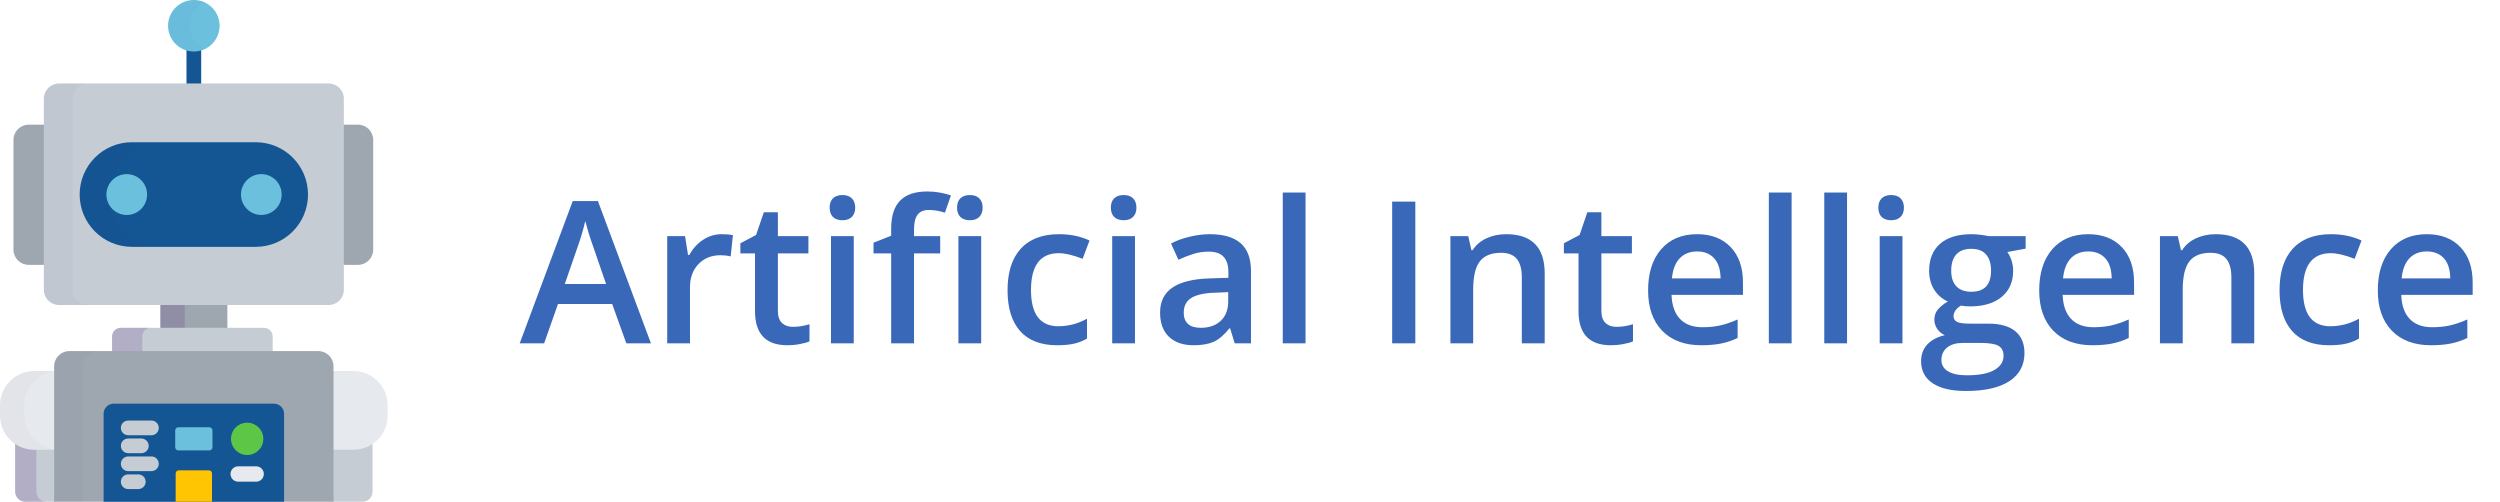
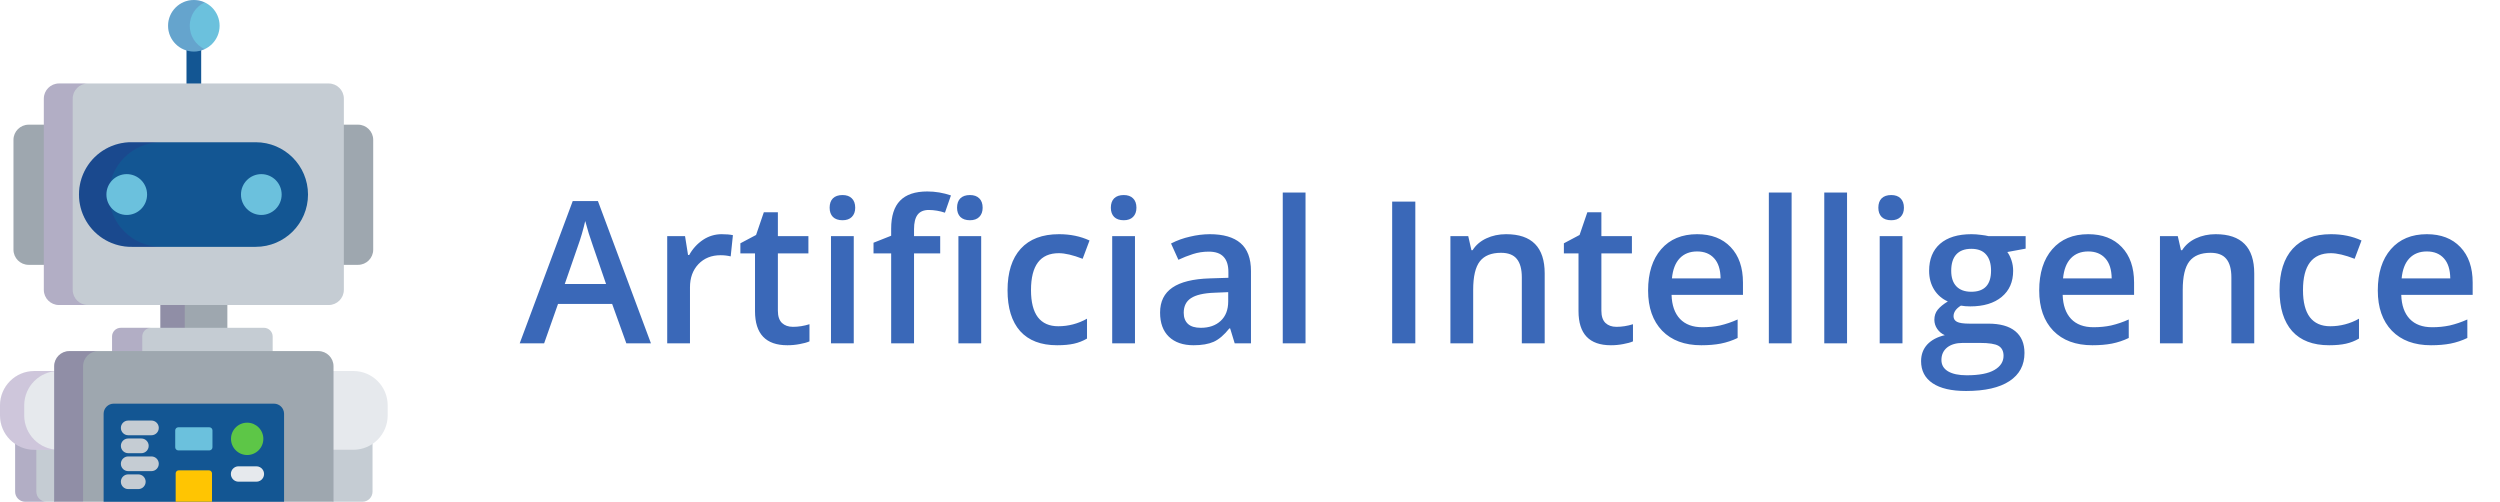
- <svg xmlns="http://www.w3.org/2000/svg" width="284" height="57" viewBox="0 0 284 57" fill="none">
-   <path d="M22.02 5.742C21.73 5.742 21.449 5.698 21.185 5.616V9.596H22.855V5.616C22.591 5.698 22.311 5.742 22.02 5.742Z" fill="#135693" />
-   <path d="M22.02 5.854C23.637 5.854 24.947 4.543 24.947 2.927C24.947 1.31 23.637 0 22.02 0C20.404 0 19.093 1.31 19.093 2.927C19.093 4.543 20.404 5.854 22.02 5.854Z" fill="#6BC1DD" />
-   <g opacity="0.15">
-     <path opacity="0.15" d="M21.557 2.927C21.557 1.751 22.251 0.737 23.252 0.272C22.877 0.098 22.46 0 22.02 0C20.404 0 19.093 1.31 19.093 2.927C19.093 4.543 20.404 5.854 22.02 5.854C22.46 5.854 22.877 5.756 23.252 5.582C22.251 5.117 21.557 4.103 21.557 2.927Z" fill="#440075" />
-   </g>
-   <path d="M40.676 14.164H38.95V30.086H40.676C41.622 30.086 42.396 29.312 42.396 28.365V15.884C42.396 14.938 41.622 14.164 40.676 14.164Z" fill="#9EA7AF" />
-   <path d="M5.09 14.164H3.251C2.304 14.164 1.53 14.938 1.53 15.884V28.366C1.53 29.312 2.304 30.086 3.251 30.086H5.09L5.09 14.164Z" fill="#9EA7AF" />
-   <path d="M6.264 50.916H3.899C3.092 50.916 2.342 50.671 1.72 50.251V55.853C1.72 56.484 2.236 57 2.867 57H6.264V50.916Z" fill="#C5CCD3" />
-   <path d="M40.141 50.916H37.777V57H41.173C41.804 57 42.32 56.484 42.32 55.853V50.251C41.698 50.671 40.948 50.916 40.141 50.916Z" fill="#C5CCD3" />
-   <path opacity="0.15" d="M4.129 55.853V50.916H3.899C3.092 50.916 2.342 50.671 1.72 50.251V55.853C1.72 56.484 2.236 57 2.867 57H5.276C4.645 57 4.129 56.484 4.129 55.853Z" fill="#440075" />
-   <path d="M6.264 42.149H3.899C1.746 42.149 0 43.895 0 46.048V47.195C0 49.349 1.746 51.095 3.899 51.095H6.263L6.264 42.149Z" fill="#E6E9ED" />
-   <path d="M40.141 42.148H37.777V51.093H40.141C42.295 51.093 44.04 49.347 44.04 47.194V46.047C44.04 43.893 42.294 42.148 40.141 42.148Z" fill="#E6E9ED" />
-   <g opacity="0.15">
-     <path opacity="0.15" d="M2.753 47.194V46.047C2.753 43.894 4.498 42.148 6.652 42.148H3.899C1.746 42.148 0 43.894 0 46.047V47.194C0 49.348 1.746 51.093 3.899 51.093H6.652C4.498 51.093 2.753 49.348 2.753 47.194Z" fill="#440075" />
-   </g>
-   <path d="M25.828 34.517H18.214V37.362H25.828V34.517Z" fill="#9EA7AF" />
-   <path opacity="0.15" d="M20.988 34.517H18.214V37.362H20.988V34.517Z" fill="#440075" />
-   <path d="M30.976 40.078V38.227C30.976 37.683 30.531 37.238 29.987 37.238H13.72C13.175 37.238 12.73 37.683 12.73 38.227V40.078H30.976Z" fill="#C5CCD3" />
-   <path opacity="0.15" d="M16.16 40.078V38.227C16.16 37.683 16.606 37.238 17.15 37.238H13.72C13.175 37.238 12.73 37.683 12.73 38.227V40.078H16.16Z" fill="#440075" />
-   <path d="M36.168 39.883H7.873C6.926 39.883 6.152 40.657 6.152 41.603V57H37.888V41.603C37.888 40.657 37.114 39.883 36.168 39.883Z" fill="#9EA7AF" />
-   <g opacity="0.15">
-     <path opacity="0.15" d="M11.158 39.883H7.873C6.926 39.883 6.152 40.657 6.152 41.603V57H9.437V41.603C9.437 40.657 10.211 39.883 11.158 39.883Z" fill="#440075" />
-   </g>
-   <path d="M39.061 32.929C39.061 33.876 38.287 34.65 37.341 34.65H6.699C5.753 34.65 4.979 33.876 4.979 32.929V11.205C4.979 10.258 5.753 9.484 6.699 9.484H37.341C38.287 9.484 39.061 10.258 39.061 11.205V32.929Z" fill="#C5CCD3" />
-   <g opacity="0.15">
-     <path opacity="0.15" d="M8.258 32.929V11.205C8.258 10.258 9.032 9.484 9.978 9.484H6.699C5.753 9.484 4.979 10.258 4.979 11.205V32.929C4.979 33.876 5.753 34.65 6.699 34.65H9.978C9.032 34.65 8.258 33.876 8.258 32.929Z" fill="#440075" />
-   </g>
-   <path d="M34.99 22.099C34.99 25.381 32.33 28.041 29.048 28.041H14.992C11.71 28.041 9.05 25.381 9.05 22.099C9.05 18.818 11.71 16.158 14.992 16.158H29.048C32.33 16.158 34.99 18.818 34.99 22.099Z" fill="#135693" />
-   <g opacity="0.15">
-     <path opacity="0.15" d="M12.386 22.099C12.386 18.818 15.047 16.158 18.328 16.158H14.992C11.71 16.158 9.05 18.818 9.05 22.099C9.05 25.381 11.71 28.041 14.992 28.041H18.328C15.047 28.041 12.386 25.381 12.386 22.099Z" fill="#440075" />
-   </g>
-   <path d="M14.399 24.42C15.675 24.42 16.709 23.381 16.709 22.1C16.709 20.819 15.675 19.781 14.399 19.781C13.123 19.781 12.088 20.819 12.088 22.1C12.088 23.381 13.123 24.42 14.399 24.42Z" fill="#6BC1DD" />
-   <path d="M29.686 24.419C30.962 24.419 31.997 23.381 31.997 22.1C31.997 20.819 30.962 19.78 29.686 19.78C28.41 19.78 27.376 20.819 27.376 22.1C27.376 23.381 28.41 24.419 29.686 24.419Z" fill="#6BC1DD" />
-   <path d="M32.27 57V47.002C32.27 46.371 31.754 45.855 31.123 45.855H12.917C12.286 45.855 11.77 46.371 11.77 47.002V57H32.27Z" fill="#135693" />
-   <path d="M24.084 57V53.775C24.084 53.586 23.93 53.431 23.741 53.431H20.3C20.111 53.431 19.956 53.586 19.956 53.775V57H24.084Z" fill="#FFC502" />
-   <path d="M17.203 49.444H14.566C14.104 49.444 13.731 49.071 13.731 48.609C13.731 48.148 14.104 47.774 14.566 47.774H17.203C17.665 47.774 18.038 48.148 18.038 48.609C18.038 49.071 17.665 49.444 17.203 49.444Z" fill="#C5CCD3" />
-   <path d="M16.056 51.483H14.565C14.104 51.483 13.73 51.109 13.73 50.648C13.73 50.186 14.104 49.813 14.565 49.813H16.056C16.518 49.813 16.891 50.186 16.891 50.648C16.891 51.109 16.517 51.483 16.056 51.483Z" fill="#C5CCD3" />
-   <path d="M17.203 53.521H14.565C14.104 53.521 13.73 53.148 13.73 52.686C13.73 52.225 14.104 51.851 14.565 51.851H17.203C17.664 51.851 18.038 52.225 18.038 52.686C18.038 53.148 17.664 53.521 17.203 53.521Z" fill="#C5CCD3" />
-   <path d="M15.712 55.559H14.565C14.104 55.559 13.73 55.186 13.73 54.724C13.73 54.263 14.104 53.889 14.565 53.889H15.712C16.173 53.889 16.547 54.263 16.547 54.724C16.547 55.186 16.173 55.559 15.712 55.559Z" fill="#C5CCD3" />
-   <path d="M29.096 54.721H27.06C26.577 54.721 26.186 54.329 26.186 53.846C26.186 53.363 26.577 52.972 27.06 52.972H29.096C29.579 52.972 29.971 53.363 29.971 53.846C29.971 54.329 29.579 54.721 29.096 54.721Z" fill="#E6E9ED" />
-   <path d="M28.079 51.69C29.093 51.69 29.916 50.867 29.916 49.853C29.916 48.838 29.093 48.016 28.079 48.016C27.064 48.016 26.242 48.838 26.242 49.853C26.242 50.867 27.064 51.69 28.079 51.69Z" fill="#5DC647" />
-   <path d="M24.135 50.813C24.135 51.007 23.977 51.166 23.783 51.166H20.257C20.064 51.166 19.905 51.007 19.905 50.813V48.891C19.905 48.697 20.064 48.539 20.257 48.539H23.783C23.977 48.539 24.135 48.697 24.135 48.891V50.813Z" fill="#6BC1DD" />
-   <path d="M71.15 39L69.542 34.531H63.389L61.814 39H59.04L65.062 22.84H67.924L73.946 39H71.15ZM68.849 32.263L67.341 27.881C67.231 27.588 67.076 27.125 66.878 26.494C66.688 25.863 66.555 25.401 66.482 25.107C66.284 26.01 65.994 26.997 65.612 28.069L64.159 32.263H68.849ZM81.971 26.604C82.492 26.604 82.921 26.641 83.259 26.715L83.006 29.125C82.639 29.037 82.257 28.993 81.861 28.993C80.826 28.993 79.986 29.331 79.34 30.006C78.701 30.681 78.382 31.558 78.382 32.637V39H75.795V26.825H77.821L78.162 28.971H78.294C78.698 28.245 79.223 27.669 79.868 27.243C80.522 26.817 81.222 26.604 81.971 26.604ZM90.062 37.129C90.694 37.129 91.325 37.029 91.956 36.831V38.78C91.669 38.905 91.299 39.007 90.844 39.088C90.396 39.176 89.93 39.22 89.446 39.22C86.995 39.22 85.769 37.928 85.769 35.345V28.784H84.107V27.639L85.89 26.692L86.771 24.116H88.367V26.825H91.835V28.784H88.367V35.301C88.367 35.925 88.521 36.387 88.829 36.688C89.145 36.982 89.556 37.129 90.062 37.129ZM96.987 39H94.4V26.825H96.987V39ZM94.246 23.599C94.246 23.137 94.37 22.781 94.62 22.531C94.877 22.282 95.24 22.157 95.71 22.157C96.165 22.157 96.517 22.282 96.766 22.531C97.023 22.781 97.152 23.137 97.152 23.599C97.152 24.039 97.023 24.388 96.766 24.645C96.517 24.894 96.165 25.019 95.71 25.019C95.24 25.019 94.877 24.894 94.62 24.645C94.37 24.388 94.246 24.039 94.246 23.599ZM106.806 28.784H103.834V39H101.236V28.784H99.232V27.573L101.236 26.78V25.988C101.236 24.549 101.574 23.485 102.249 22.796C102.924 22.098 103.955 21.75 105.342 21.75C106.252 21.75 107.148 21.9 108.028 22.201L107.346 24.16C106.707 23.955 106.098 23.852 105.518 23.852C104.931 23.852 104.502 24.036 104.23 24.403C103.966 24.762 103.834 25.305 103.834 26.032V26.825H106.806V28.784ZM111.463 39H108.876V26.825H111.463V39ZM108.722 23.599C108.722 23.137 108.847 22.781 109.096 22.531C109.353 22.282 109.716 22.157 110.186 22.157C110.641 22.157 110.993 22.282 111.243 22.531C111.5 22.781 111.628 23.137 111.628 23.599C111.628 24.039 111.5 24.388 111.243 24.645C110.993 24.894 110.641 25.019 110.186 25.019C109.716 25.019 109.353 24.894 109.096 24.645C108.847 24.388 108.722 24.039 108.722 23.599ZM120.094 39.22C118.251 39.22 116.85 38.684 115.888 37.613C114.934 36.534 114.457 34.989 114.457 32.978C114.457 30.931 114.956 29.357 115.954 28.256C116.96 27.155 118.409 26.604 120.303 26.604C121.587 26.604 122.743 26.843 123.77 27.32L122.989 29.401C121.895 28.975 120.993 28.762 120.281 28.762C118.174 28.762 117.121 30.16 117.121 32.956C117.121 34.321 117.382 35.349 117.903 36.039C118.431 36.721 119.202 37.062 120.215 37.062C121.367 37.062 122.457 36.776 123.484 36.204V38.461C123.022 38.732 122.526 38.927 121.998 39.044C121.477 39.161 120.842 39.22 120.094 39.22ZM128.933 39H126.346V26.825H128.933V39ZM126.192 23.599C126.192 23.137 126.317 22.781 126.567 22.531C126.823 22.282 127.187 22.157 127.656 22.157C128.111 22.157 128.464 22.282 128.713 22.531C128.97 22.781 129.099 23.137 129.099 23.599C129.099 24.039 128.97 24.388 128.713 24.645C128.464 24.894 128.111 25.019 127.656 25.019C127.187 25.019 126.823 24.894 126.567 24.645C126.317 24.388 126.192 24.039 126.192 23.599ZM140.261 39L139.744 37.305H139.656C139.069 38.046 138.478 38.552 137.883 38.824C137.289 39.088 136.526 39.22 135.594 39.22C134.397 39.22 133.462 38.897 132.786 38.251C132.119 37.606 131.785 36.692 131.785 35.51C131.785 34.255 132.251 33.309 133.183 32.67C134.115 32.032 135.535 31.683 137.443 31.624L139.546 31.558V30.909C139.546 30.131 139.362 29.551 138.995 29.169C138.636 28.78 138.074 28.586 137.311 28.586C136.687 28.586 136.089 28.678 135.516 28.861C134.944 29.045 134.394 29.261 133.865 29.511L133.029 27.661C133.689 27.316 134.412 27.056 135.197 26.88C135.983 26.696 136.724 26.604 137.421 26.604C138.969 26.604 140.136 26.942 140.922 27.617C141.714 28.292 142.111 29.353 142.111 30.799V39H140.261ZM136.408 37.239C137.348 37.239 138.1 36.978 138.665 36.457C139.237 35.929 139.524 35.191 139.524 34.244V33.188L137.96 33.254C136.742 33.298 135.854 33.503 135.296 33.87C134.746 34.23 134.471 34.784 134.471 35.532C134.471 36.075 134.632 36.497 134.955 36.798C135.278 37.092 135.762 37.239 136.408 37.239ZM148.308 39H145.721V21.871H148.308V39ZM158.15 39V22.905H160.781V39H158.15ZM175.477 39H172.879V31.514C172.879 30.575 172.689 29.874 172.307 29.412C171.933 28.949 171.335 28.718 170.513 28.718C169.419 28.718 168.619 29.041 168.113 29.687C167.606 30.333 167.353 31.415 167.353 32.934V39H164.766V26.825H166.792L167.155 28.421H167.287C167.654 27.841 168.175 27.393 168.85 27.078C169.525 26.762 170.274 26.604 171.096 26.604C174.017 26.604 175.477 28.091 175.477 31.063V39ZM183.613 37.129C184.244 37.129 184.875 37.029 185.506 36.831V38.78C185.22 38.905 184.849 39.007 184.394 39.088C183.947 39.176 183.481 39.22 182.996 39.22C180.545 39.22 179.319 37.928 179.319 35.345V28.784H177.657V27.639L179.44 26.692L180.321 24.116H181.917V26.825H185.385V28.784H181.917V35.301C181.917 35.925 182.072 36.387 182.38 36.688C182.695 36.982 183.106 37.129 183.613 37.129ZM193.267 39.22C191.374 39.22 189.891 38.67 188.82 37.569C187.756 36.461 187.224 34.938 187.224 33C187.224 31.012 187.719 29.448 188.71 28.311C189.7 27.173 191.062 26.604 192.794 26.604C194.401 26.604 195.671 27.092 196.603 28.069C197.535 29.045 198.001 30.388 198.001 32.098V33.496H189.888C189.924 34.677 190.244 35.587 190.845 36.226C191.447 36.857 192.295 37.173 193.388 37.173C194.108 37.173 194.775 37.106 195.392 36.974C196.016 36.835 196.684 36.608 197.395 36.292V38.395C196.764 38.695 196.126 38.908 195.48 39.033C194.834 39.158 194.097 39.22 193.267 39.22ZM192.794 28.564C191.972 28.564 191.311 28.825 190.812 29.346C190.321 29.867 190.027 30.626 189.932 31.624H195.458C195.443 30.619 195.201 29.859 194.731 29.346C194.262 28.825 193.616 28.564 192.794 28.564ZM203.527 39H200.94V21.871H203.527V39ZM209.824 39H207.237V21.871H209.824V39ZM216.121 39H213.534V26.825H216.121V39ZM213.38 23.599C213.38 23.137 213.505 22.781 213.754 22.531C214.011 22.282 214.374 22.157 214.844 22.157C215.299 22.157 215.651 22.282 215.901 22.531C216.158 22.781 216.286 23.137 216.286 23.599C216.286 24.039 216.158 24.388 215.901 24.645C215.651 24.894 215.299 25.019 214.844 25.019C214.374 25.019 214.011 24.894 213.754 24.645C213.505 24.388 213.38 24.039 213.38 23.599ZM230.113 26.825V28.245L228.032 28.63C228.223 28.887 228.381 29.202 228.505 29.577C228.63 29.951 228.693 30.347 228.693 30.766C228.693 32.021 228.26 33.008 227.394 33.727C226.528 34.446 225.335 34.806 223.816 34.806C223.427 34.806 223.075 34.776 222.759 34.718C222.201 35.063 221.922 35.466 221.922 35.929C221.922 36.208 222.051 36.417 222.308 36.556C222.572 36.696 223.053 36.765 223.75 36.765H225.874C227.217 36.765 228.238 37.051 228.935 37.624C229.632 38.196 229.981 39.022 229.981 40.101C229.981 41.481 229.412 42.545 228.274 43.293C227.137 44.042 225.493 44.416 223.342 44.416C221.684 44.416 220.418 44.123 219.545 43.535C218.671 42.948 218.235 42.112 218.235 41.026C218.235 40.277 218.469 39.646 218.939 39.132C219.416 38.626 220.08 38.273 220.932 38.075C220.587 37.928 220.3 37.694 220.073 37.371C219.853 37.041 219.743 36.696 219.743 36.336C219.743 35.881 219.871 35.496 220.128 35.18C220.385 34.864 220.766 34.553 221.273 34.244C220.642 33.973 220.128 33.532 219.732 32.923C219.343 32.307 219.148 31.588 219.148 30.766C219.148 29.445 219.563 28.421 220.392 27.694C221.229 26.968 222.418 26.604 223.959 26.604C224.304 26.604 224.664 26.63 225.038 26.681C225.419 26.726 225.706 26.773 225.896 26.825H230.113ZM220.546 40.894C220.546 41.451 220.796 41.881 221.295 42.181C221.801 42.482 222.51 42.633 223.42 42.633C224.829 42.633 225.878 42.431 226.568 42.027C227.258 41.624 227.603 41.088 227.603 40.42C227.603 39.892 227.412 39.514 227.03 39.286C226.656 39.066 225.955 38.956 224.928 38.956H222.968C222.227 38.956 221.636 39.128 221.196 39.473C220.763 39.826 220.546 40.299 220.546 40.894ZM221.658 30.766C221.658 31.529 221.853 32.116 222.242 32.527C222.638 32.938 223.203 33.144 223.937 33.144C225.434 33.144 226.183 32.343 226.183 30.744C226.183 29.951 225.996 29.342 225.621 28.916C225.254 28.483 224.693 28.267 223.937 28.267C223.188 28.267 222.62 28.48 222.231 28.905C221.849 29.331 221.658 29.951 221.658 30.766ZM237.698 39.22C235.804 39.22 234.322 38.67 233.25 37.569C232.186 36.461 231.654 34.938 231.654 33C231.654 31.012 232.149 29.448 233.14 28.311C234.131 27.173 235.492 26.604 237.224 26.604C238.831 26.604 240.101 27.092 241.033 28.069C241.965 29.045 242.431 30.388 242.431 32.098V33.496H234.318C234.355 34.677 234.674 35.587 235.276 36.226C235.878 36.857 236.725 37.173 237.819 37.173C238.538 37.173 239.206 37.106 239.822 36.974C240.446 36.835 241.114 36.608 241.826 36.292V38.395C241.195 38.695 240.556 38.908 239.91 39.033C239.264 39.158 238.527 39.22 237.698 39.22ZM237.224 28.564C236.402 28.564 235.742 28.825 235.243 29.346C234.751 29.867 234.457 30.626 234.362 31.624H239.888C239.874 30.619 239.631 29.859 239.162 29.346C238.692 28.825 238.046 28.564 237.224 28.564ZM256.082 39H253.484V31.514C253.484 30.575 253.293 29.874 252.911 29.412C252.537 28.949 251.939 28.718 251.117 28.718C250.023 28.718 249.224 29.041 248.717 29.687C248.211 30.333 247.958 31.415 247.958 32.934V39H245.371V26.825H247.396L247.759 28.421H247.891C248.258 27.841 248.78 27.393 249.455 27.078C250.13 26.762 250.878 26.604 251.7 26.604C254.621 26.604 256.082 28.091 256.082 31.063V39ZM264.591 39.22C262.749 39.22 261.348 38.684 260.386 37.613C259.432 36.534 258.955 34.989 258.955 32.978C258.955 30.931 259.454 29.357 260.452 28.256C261.458 27.155 262.907 26.604 264.801 26.604C266.085 26.604 267.241 26.843 268.268 27.32L267.487 29.401C266.393 28.975 265.49 28.762 264.779 28.762C262.672 28.762 261.619 30.16 261.619 32.956C261.619 34.321 261.88 35.349 262.401 36.039C262.929 36.721 263.7 37.062 264.713 37.062C265.865 37.062 266.955 36.776 267.982 36.204V38.461C267.52 38.732 267.024 38.927 266.496 39.044C265.975 39.161 265.34 39.22 264.591 39.22ZM276.161 39.22C274.268 39.22 272.785 38.67 271.714 37.569C270.65 36.461 270.118 34.938 270.118 33C270.118 31.012 270.613 29.448 271.604 28.311C272.595 27.173 273.956 26.604 275.688 26.604C277.295 26.604 278.565 27.092 279.497 28.069C280.429 29.045 280.895 30.388 280.895 32.098V33.496H272.782C272.818 34.677 273.138 35.587 273.74 36.226C274.341 36.857 275.189 37.173 276.282 37.173C277.002 37.173 277.67 37.106 278.286 36.974C278.91 36.835 279.578 36.608 280.29 36.292V38.395C279.658 38.695 279.02 38.908 278.374 39.033C277.728 39.158 276.991 39.22 276.161 39.22ZM275.688 28.564C274.866 28.564 274.206 28.825 273.706 29.346C273.215 29.867 272.921 30.626 272.826 31.624H278.352C278.337 30.619 278.095 29.859 277.626 29.346C277.156 28.825 276.51 28.564 275.688 28.564Z" fill="#3A68B8" />
+ <svg xmlns="http://www.w3.org/2000/svg" width="284" height="57" fill="none">
+   <path d="M22.02 5.742c-.29 0-.57-.044-.835-.126v3.98h1.67v-3.98a2.802 2.802 0 01-.835.126z" fill="#135693" />
+   <path d="M22.02 5.854a2.927 2.927 0 100-5.854 2.927 2.927 0 000 5.854z" fill="#6BC1DD" />
+   <path opacity=".15" d="M21.557 2.927c0-1.176.694-2.19 1.695-2.655a2.927 2.927 0 100 5.31 2.926 2.926 0 01-1.695-2.655z" fill="#440075" />
+   <path d="M40.676 14.164H38.95v15.922h1.726c.946 0 1.72-.774 1.72-1.72V15.883c0-.946-.774-1.72-1.72-1.72zm-35.586 0H3.25c-.946 0-1.72.774-1.72 1.72v12.482c0 .946.774 1.72 1.72 1.72h1.84V14.164z" fill="#9EA7AF" />
+   <path d="M6.264 50.916H3.899a3.88 3.88 0 01-2.179-.665v5.602A1.15 1.15 0 002.867 57h3.397v-6.084zm33.877 0h-2.364V57h3.396a1.15 1.15 0 001.147-1.147v-5.602a3.883 3.883 0 01-2.179.665z" fill="#C5CCD3" />
+   <path opacity=".15" d="M4.129 55.853v-4.937h-.23a3.881 3.881 0 01-2.179-.665v5.602c0 .63.516 1.147 1.147 1.147h2.409a1.15 1.15 0 01-1.147-1.147z" fill="#440075" />
+   <path d="M6.264 42.149H3.899A3.9 3.9 0 000 46.049v1.146a3.9 3.9 0 003.9 3.9h2.363v-8.946zm33.877-.001h-2.364v8.945h2.364a3.9 3.9 0 003.9-3.899v-1.147a3.9 3.9 0 00-3.9-3.9z" fill="#E6E9ED" />
+   <path opacity=".15" d="M2.753 47.194v-1.147a3.9 3.9 0 013.899-3.9H3.899A3.9 3.9 0 000 46.048v1.147a3.9 3.9 0 003.9 3.9h2.752a3.9 3.9 0 01-3.9-3.9z" fill="#440075" />
+   <path d="M25.828 34.517h-7.614v2.845h7.614v-2.845z" fill="#9EA7AF" />
+   <path opacity=".15" d="M20.988 34.517h-2.774v2.845h2.774v-2.845z" fill="#440075" />
+   <path d="M30.976 40.078v-1.85a.992.992 0 00-.989-.99H13.72a.992.992 0 00-.99.99v1.85h18.246z" fill="#C5CCD3" />
+   <path opacity=".15" d="M16.16 40.078v-1.85c0-.545.446-.99.99-.99h-3.43a.992.992 0 00-.99.99v1.85h3.43z" fill="#440075" />
+   <path d="M36.168 39.883H7.873c-.947 0-1.72.774-1.72 1.72V57h31.735V41.603c0-.946-.774-1.72-1.72-1.72z" fill="#9EA7AF" />
+   <path opacity=".15" d="M11.158 39.883H7.873c-.947 0-1.72.774-1.72 1.72V57h3.284V41.603c0-.946.774-1.72 1.72-1.72z" fill="#440075" />
+   <path d="M39.061 32.93c0 .946-.774 1.72-1.72 1.72H6.7c-.946 0-1.72-.774-1.72-1.72V11.204c0-.947.774-1.72 1.72-1.72h30.642c.946 0 1.72.773 1.72 1.72v21.724z" fill="#C5CCD3" />
+   <path opacity=".15" d="M8.258 32.93V11.204c0-.947.774-1.72 1.72-1.72H6.699c-.946 0-1.72.773-1.72 1.72v21.724c0 .947.774 1.72 1.72 1.72h3.279c-.946 0-1.72-.773-1.72-1.72z" fill="#440075" />
+   <path d="M34.99 22.1a5.942 5.942 0 01-5.942 5.941H14.992a5.942 5.942 0 110-11.883h14.056a5.942 5.942 0 015.942 5.941z" fill="#135693" />
+   <path opacity=".15" d="M12.386 22.1a5.942 5.942 0 015.942-5.942h-3.336a5.942 5.942 0 100 11.883h3.336a5.942 5.942 0 01-5.942-5.942z" fill="#440075" />
+   <path d="M14.399 24.42a2.315 2.315 0 002.31-2.32 2.315 2.315 0 00-2.31-2.32 2.315 2.315 0 00-2.31 2.32 2.315 2.315 0 002.31 2.32zm15.287 0a2.315 2.315 0 002.31-2.32 2.315 2.315 0 00-2.31-2.32 2.315 2.315 0 00-2.31 2.32 2.315 2.315 0 002.31 2.32z" fill="#6BC1DD" />
+   <path d="M32.27 57v-9.998a1.15 1.15 0 00-1.147-1.147H12.918a1.15 1.15 0 00-1.147 1.147V57h20.5z" fill="#135693" />
+   <path d="M24.084 57v-3.225a.345.345 0 00-.343-.344H20.3a.345.345 0 00-.344.344V57h4.128z" fill="#FFC502" />
+   <path d="M17.203 49.444h-2.637a.835.835 0 110-1.67h2.637a.835.835 0 110 1.67zm-1.147 2.039h-1.49a.835.835 0 110-1.67h1.49a.835.835 0 110 1.67zm1.147 2.038h-2.638a.835.835 0 010-1.67h2.638a.835.835 0 110 1.67zm-1.491 2.039h-1.147a.835.835 0 110-1.67h1.147a.835.835 0 010 1.67z" fill="#C5CCD3" />
+   <path d="M29.096 54.72H27.06a.875.875 0 010-1.748h2.036a.875.875 0 110 1.749z" fill="#E6E9ED" />
+   <path d="M28.079 51.69a1.837 1.837 0 100-3.674 1.837 1.837 0 000 3.674z" fill="#5DC647" />
+   <path d="M24.135 50.813a.353.353 0 01-.352.353h-3.526a.353.353 0 01-.352-.353v-1.922c0-.194.159-.352.352-.352h3.526c.194 0 .352.158.352.352v1.922z" fill="#6BC1DD" />
+   <path d="M71.15 39l-1.608-4.47H63.39L61.814 39H59.04l6.022-16.16h2.862L73.946 39H71.15zm-2.301-6.737L67.34 27.88a33.1 33.1 0 01-.859-2.774 24.6 24.6 0 01-.87 2.962l-1.453 4.194h4.69zm13.122-5.659c.521 0 .95.037 1.288.11l-.253 2.411a4.887 4.887 0 00-1.145-.132c-1.035 0-1.875.338-2.521 1.013-.639.675-.958 1.552-.958 2.631V39h-2.587V26.825h2.026l.341 2.146h.132a4.844 4.844 0 011.574-1.728 3.781 3.781 0 012.103-.639zm8.091 10.525c.632 0 1.263-.1 1.894-.298v1.949c-.287.125-.657.227-1.112.308a7.234 7.234 0 01-1.398.132c-2.451 0-3.677-1.291-3.677-3.875v-6.56h-1.662v-1.146l1.783-.947.88-2.576h1.597v2.709h3.468v1.96h-3.468V35.3c0 .624.154 1.086.462 1.387.316.294.727.44 1.233.44zM96.987 39H94.4V26.825h2.587V39zm-2.741-15.4c0-.463.124-.82.374-1.069.257-.25.62-.374 1.09-.374.455 0 .807.125 1.056.374.257.25.386.606.386 1.068 0 .44-.129.789-.386 1.046-.249.25-.601.374-1.056.374-.47 0-.833-.125-1.09-.374-.25-.257-.374-.606-.374-1.046zm12.56 5.184h-2.972V39h-2.598V28.784h-2.004v-1.21l2.004-.794v-.792c0-1.439.338-2.503 1.013-3.192.675-.698 1.706-1.046 3.093-1.046.91 0 1.806.15 2.686.451l-.682 1.96a5.969 5.969 0 00-1.828-.309c-.587 0-1.016.184-1.288.55-.264.36-.396.903-.396 1.63v.793h2.972v1.96zM111.463 39h-2.587V26.825h2.587V39zm-2.741-15.4c0-.463.125-.82.374-1.069.257-.25.62-.374 1.09-.374.455 0 .807.125 1.057.374.257.25.385.606.385 1.068 0 .44-.128.789-.385 1.046-.25.25-.602.374-1.057.374-.47 0-.833-.125-1.09-.374-.249-.257-.374-.606-.374-1.046zm11.372 15.62c-1.843 0-3.244-.536-4.206-1.607-.954-1.079-1.431-2.624-1.431-4.635 0-2.047.499-3.622 1.497-4.722 1.006-1.101 2.455-1.652 4.349-1.652 1.284 0 2.44.239 3.467.716l-.781 2.08c-1.094-.425-1.996-.638-2.708-.638-2.107 0-3.16 1.398-3.16 4.194 0 1.365.261 2.393.782 3.083.528.682 1.299 1.023 2.312 1.023a6.614 6.614 0 003.269-.858v2.257a5.101 5.101 0 01-1.486.583c-.521.117-1.156.176-1.904.176zm8.839-.22h-2.587V26.825h2.587V39zm-2.741-15.4c0-.463.125-.82.375-1.069.256-.25.62-.374 1.089-.374.455 0 .808.125 1.057.374.257.25.386.606.386 1.068 0 .44-.129.789-.386 1.046-.249.25-.602.374-1.057.374-.469 0-.833-.125-1.089-.374-.25-.257-.375-.606-.375-1.046zM140.261 39l-.517-1.695h-.088c-.587.74-1.178 1.247-1.773 1.519-.594.264-1.357.396-2.289.396-1.197 0-2.132-.323-2.808-.969-.667-.645-1.001-1.56-1.001-2.74 0-1.256.466-2.202 1.398-2.84.932-.64 2.352-.988 4.26-1.047l2.103-.066v-.65c0-.777-.184-1.357-.551-1.739-.359-.389-.921-.583-1.684-.583-.624 0-1.222.092-1.795.275-.572.184-1.122.4-1.651.65l-.836-1.85a8.838 8.838 0 012.168-.781 9.798 9.798 0 012.224-.276c1.548 0 2.715.338 3.501 1.013.792.675 1.189 1.736 1.189 3.182V39h-1.85zm-3.853-1.761c.94 0 1.692-.26 2.257-.782.572-.528.859-1.266.859-2.213v-1.056l-1.564.066c-1.218.044-2.106.25-2.664.616-.55.36-.825.914-.825 1.662 0 .543.161.965.484 1.266.323.294.807.44 1.453.44zm11.9 1.761h-2.587V21.87h2.587V39zm9.842 0V22.905h2.631V39h-2.631zm17.327 0h-2.598v-7.486c0-.94-.19-1.64-.572-2.102-.374-.463-.972-.694-1.794-.694-1.094 0-1.894.323-2.4.969-.507.646-.76 1.728-.76 3.247V39h-2.587V26.825h2.026l.363 1.596h.132c.367-.58.888-1.028 1.563-1.343.675-.316 1.424-.474 2.246-.474 2.921 0 4.381 1.487 4.381 4.459V39zm8.136-1.871c.631 0 1.262-.1 1.893-.298v1.949c-.286.125-.657.227-1.112.308a7.224 7.224 0 01-1.398.132c-2.451 0-3.677-1.291-3.677-3.875v-6.56h-1.662v-1.146l1.783-.947.881-2.576h1.596v2.709h3.468v1.96h-3.468V35.3c0 .624.155 1.086.463 1.387.315.294.726.44 1.233.44zm9.654 2.091c-1.893 0-3.376-.55-4.447-1.651-1.064-1.108-1.596-2.631-1.596-4.569 0-1.988.495-3.552 1.486-4.69.99-1.137 2.352-1.706 4.084-1.706 1.607 0 2.877.488 3.809 1.465.932.976 1.398 2.319 1.398 4.029v1.398h-8.113c.036 1.181.356 2.091.957 2.73.602.631 1.45.947 2.543.947.72 0 1.387-.067 2.004-.199a10.76 10.76 0 002.003-.682v2.102a7.943 7.943 0 01-1.915.639c-.646.125-1.383.187-2.213.187zm-.473-10.656c-.822 0-1.483.26-1.982.782-.491.52-.785 1.28-.88 2.278h5.526c-.015-1.005-.257-1.765-.727-2.278-.469-.521-1.115-.782-1.937-.782zM203.527 39h-2.587V21.87h2.587V39zm6.297 0h-2.587V21.87h2.587V39zm6.297 0h-2.587V26.825h2.587V39zm-2.741-15.4c0-.463.125-.82.374-1.069.257-.25.62-.374 1.09-.374.455 0 .807.125 1.057.374.257.25.385.606.385 1.068 0 .44-.128.789-.385 1.046-.25.25-.602.374-1.057.374-.47 0-.833-.125-1.09-.374-.249-.257-.374-.606-.374-1.046zm16.733 3.225v1.42l-2.081.385c.191.257.349.572.473.947.125.374.188.77.188 1.189 0 1.255-.433 2.242-1.299 2.96-.866.72-2.059 1.08-3.578 1.08-.389 0-.741-.03-1.057-.088-.558.345-.837.748-.837 1.21 0 .28.129.489.386.628.264.14.745.21 1.442.21h2.124c1.343 0 2.364.285 3.061.858.697.572 1.046 1.398 1.046 2.477 0 1.38-.569 2.444-1.707 3.192-1.137.749-2.781 1.123-4.932 1.123-1.658 0-2.924-.293-3.797-.88-.874-.588-1.31-1.424-1.31-2.51 0-.749.234-1.38.704-1.894.477-.506 1.141-.859 1.993-1.057a1.989 1.989 0 01-.859-.704 1.84 1.84 0 01-.33-1.035c0-.455.128-.84.385-1.156.257-.316.638-.627 1.145-.936a3.431 3.431 0 01-1.541-1.32c-.389-.617-.584-1.336-.584-2.158 0-1.321.415-2.345 1.244-3.072.837-.726 2.026-1.09 3.567-1.09.345 0 .705.026 1.079.078.381.044.668.091.858.143h4.217zm-9.567 14.069c0 .557.25.987.749 1.288.506.3 1.215.45 2.125.45 1.409 0 2.458-.201 3.148-.605.69-.403 1.035-.94 1.035-1.607 0-.528-.191-.906-.573-1.134-.374-.22-1.075-.33-2.102-.33h-1.96c-.741 0-1.332.172-1.772.517-.433.353-.65.826-.65 1.42zm1.112-10.128c0 .763.195 1.35.584 1.761.396.411.961.617 1.695.617 1.497 0 2.246-.8 2.246-2.4 0-.793-.187-1.402-.562-1.828-.367-.433-.928-.65-1.684-.65-.749 0-1.317.214-1.706.64-.382.425-.573 1.045-.573 1.86zm16.04 8.454c-1.894 0-3.376-.55-4.448-1.651-1.064-1.108-1.596-2.631-1.596-4.569 0-1.988.495-3.552 1.486-4.69.991-1.137 2.352-1.706 4.084-1.706 1.607 0 2.877.488 3.809 1.465.932.976 1.398 2.319 1.398 4.029v1.398h-8.113c.037 1.181.356 2.091.958 2.73.602.631 1.449.947 2.543.947.719 0 1.387-.067 2.003-.199a10.73 10.73 0 002.004-.682v2.102a7.94 7.94 0 01-1.916.639c-.646.125-1.383.187-2.212.187zm-.474-10.656c-.822 0-1.482.26-1.981.782-.492.52-.786 1.28-.881 2.278h5.526c-.014-1.005-.257-1.765-.726-2.278-.47-.521-1.116-.782-1.938-.782zM256.082 39h-2.598v-7.486c0-.94-.191-1.64-.573-2.102-.374-.463-.972-.694-1.794-.694-1.094 0-1.893.323-2.4.969-.506.646-.759 1.728-.759 3.247V39h-2.587V26.825h2.025l.363 1.596h.132c.367-.58.889-1.028 1.564-1.343.675-.316 1.423-.474 2.245-.474 2.921 0 4.382 1.487 4.382 4.459V39zm8.509.22c-1.842 0-3.243-.536-4.205-1.607-.954-1.079-1.431-2.624-1.431-4.635 0-2.047.499-3.622 1.497-4.722 1.006-1.101 2.455-1.652 4.349-1.652 1.284 0 2.44.239 3.467.716l-.781 2.08c-1.094-.425-1.997-.638-2.708-.638-2.107 0-3.16 1.398-3.16 4.194 0 1.365.261 2.393.782 3.083.528.682 1.299 1.023 2.312 1.023a6.614 6.614 0 003.269-.858v2.257a5.101 5.101 0 01-1.486.583c-.521.117-1.156.176-1.905.176zm11.57 0c-1.893 0-3.376-.55-4.447-1.651-1.064-1.108-1.596-2.631-1.596-4.569 0-1.988.495-3.552 1.486-4.69.991-1.137 2.352-1.706 4.084-1.706 1.607 0 2.877.488 3.809 1.465.932.976 1.398 2.319 1.398 4.029v1.398h-8.113c.036 1.181.356 2.091.958 2.73.601.631 1.449.947 2.542.947a9.56 9.56 0 002.004-.199 10.73 10.73 0 002.004-.682v2.102a7.964 7.964 0 01-1.916.639c-.646.125-1.383.187-2.213.187zm-.473-10.656c-.822 0-1.482.26-1.982.782-.491.52-.785 1.28-.88 2.278h5.526c-.015-1.005-.257-1.765-.726-2.278-.47-.521-1.116-.782-1.938-.782z" fill="#3A68B8" />
</svg>
